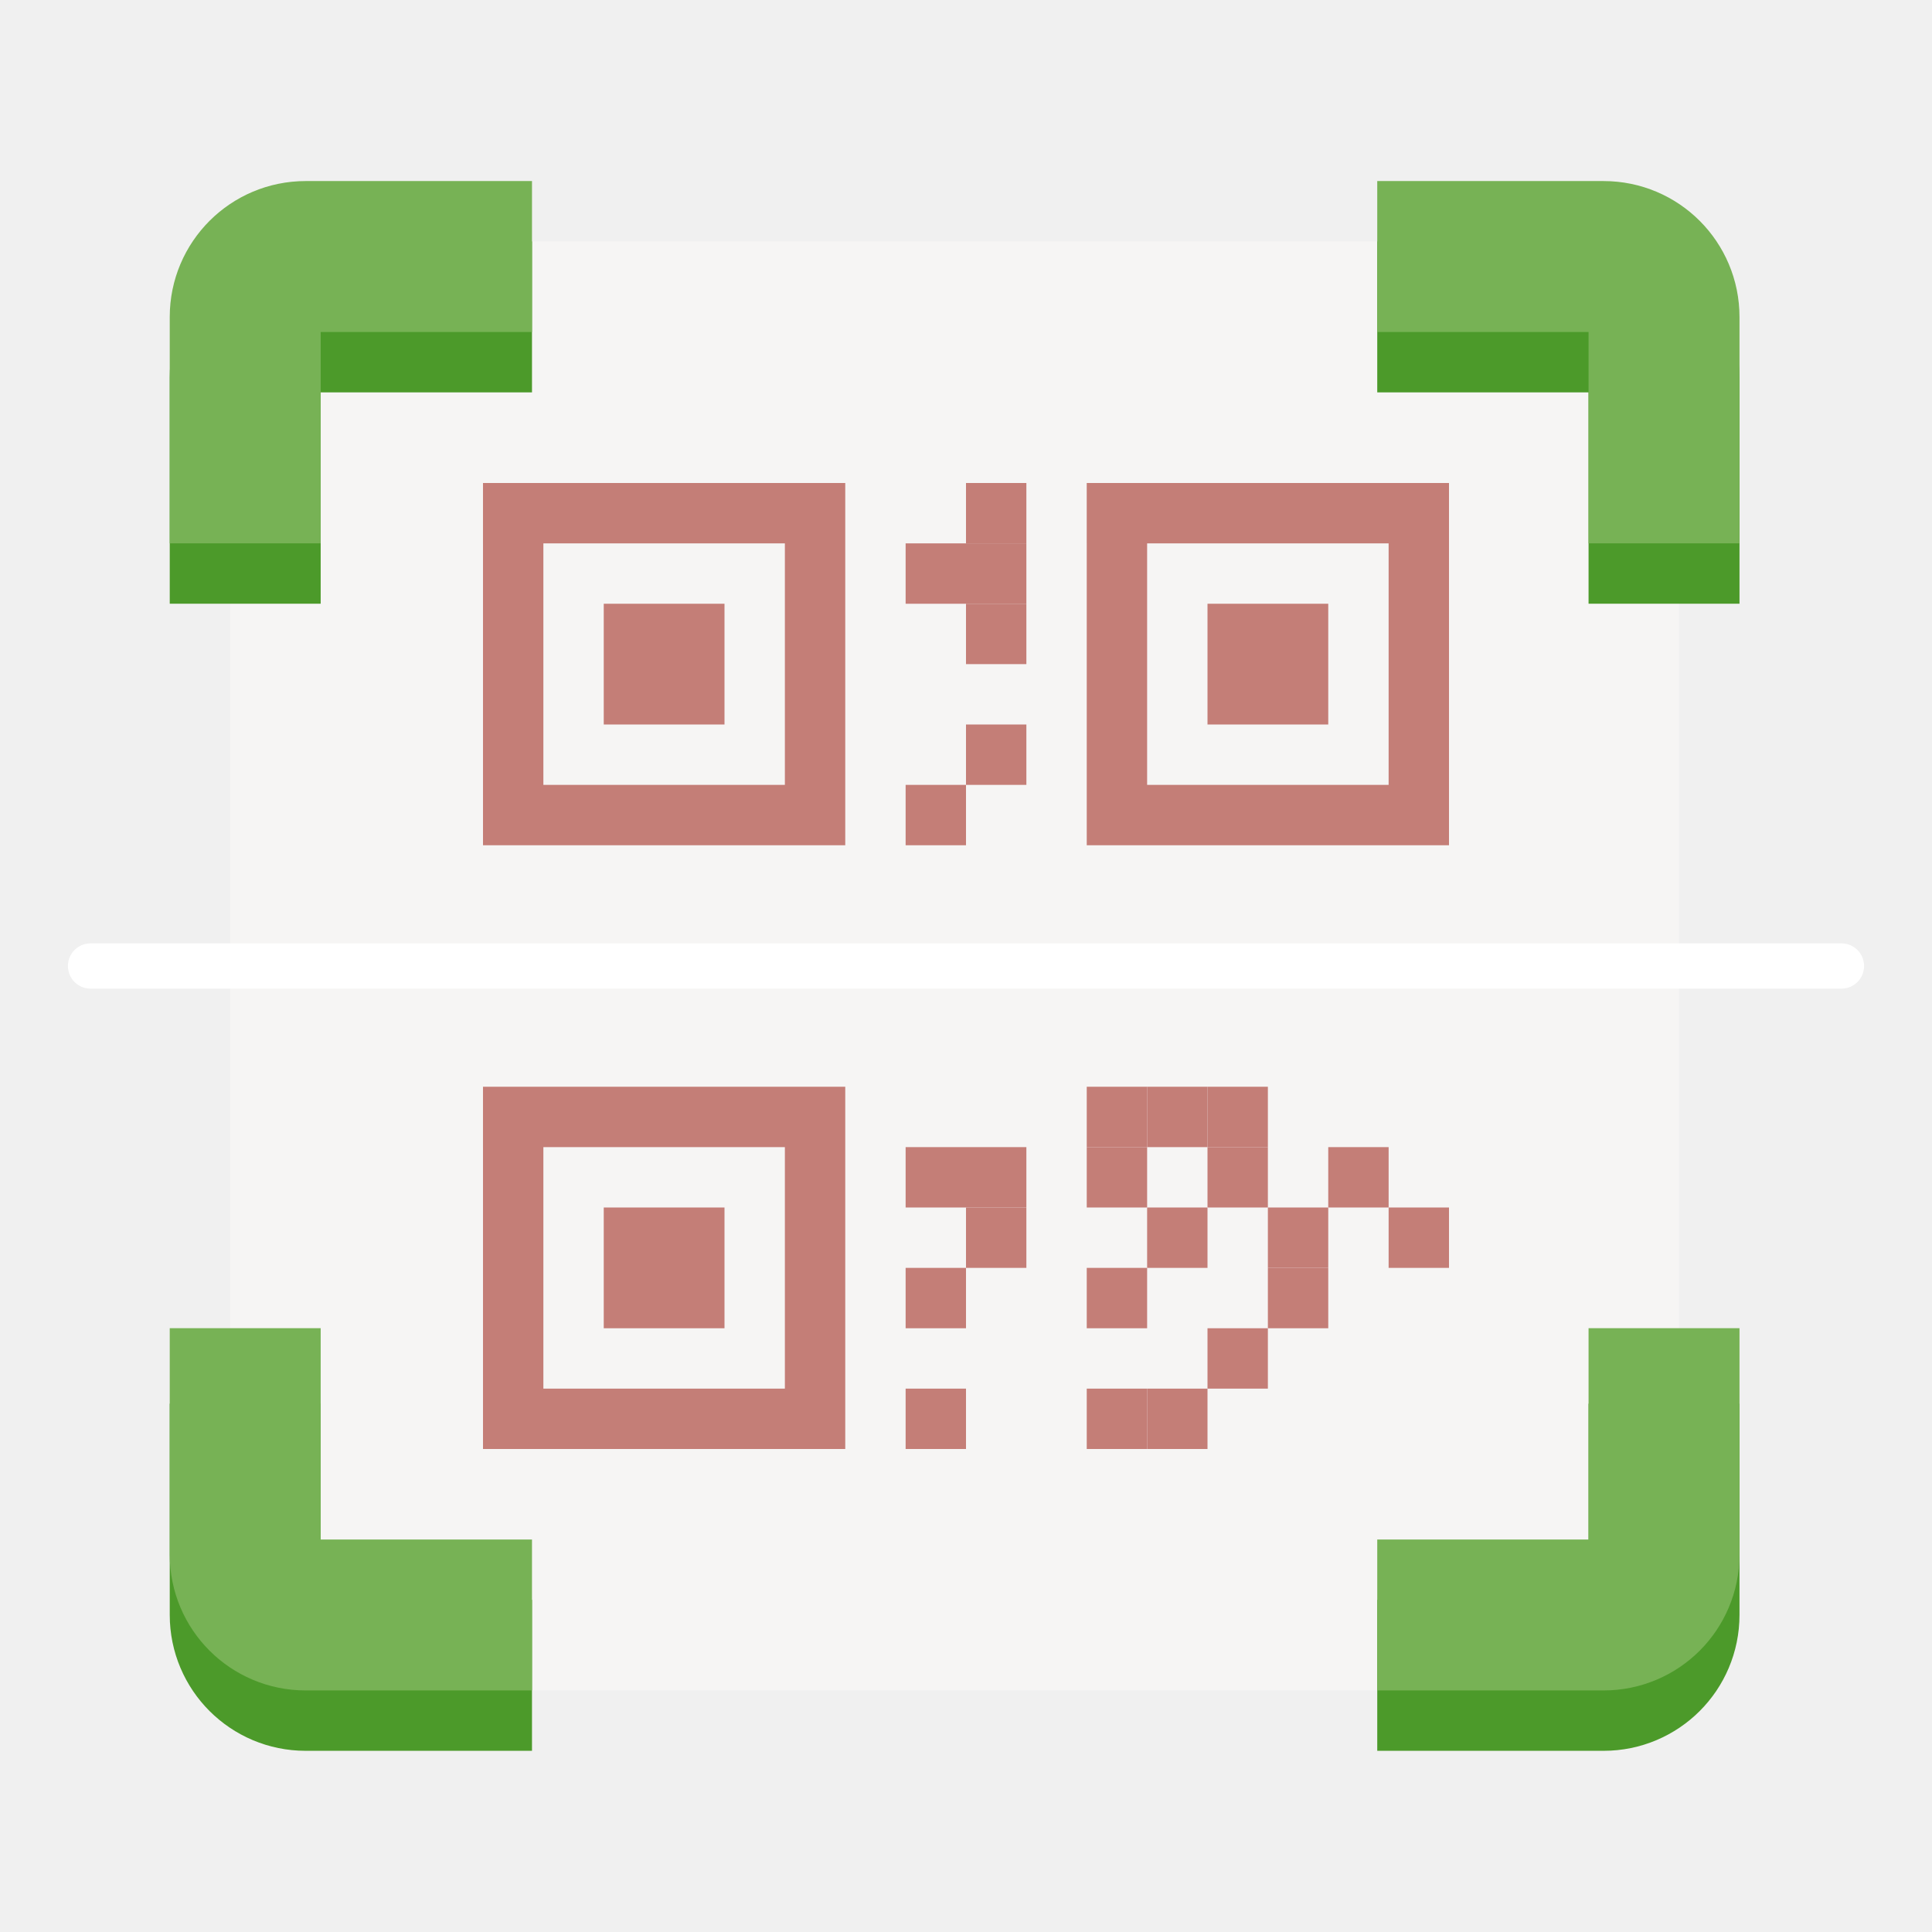
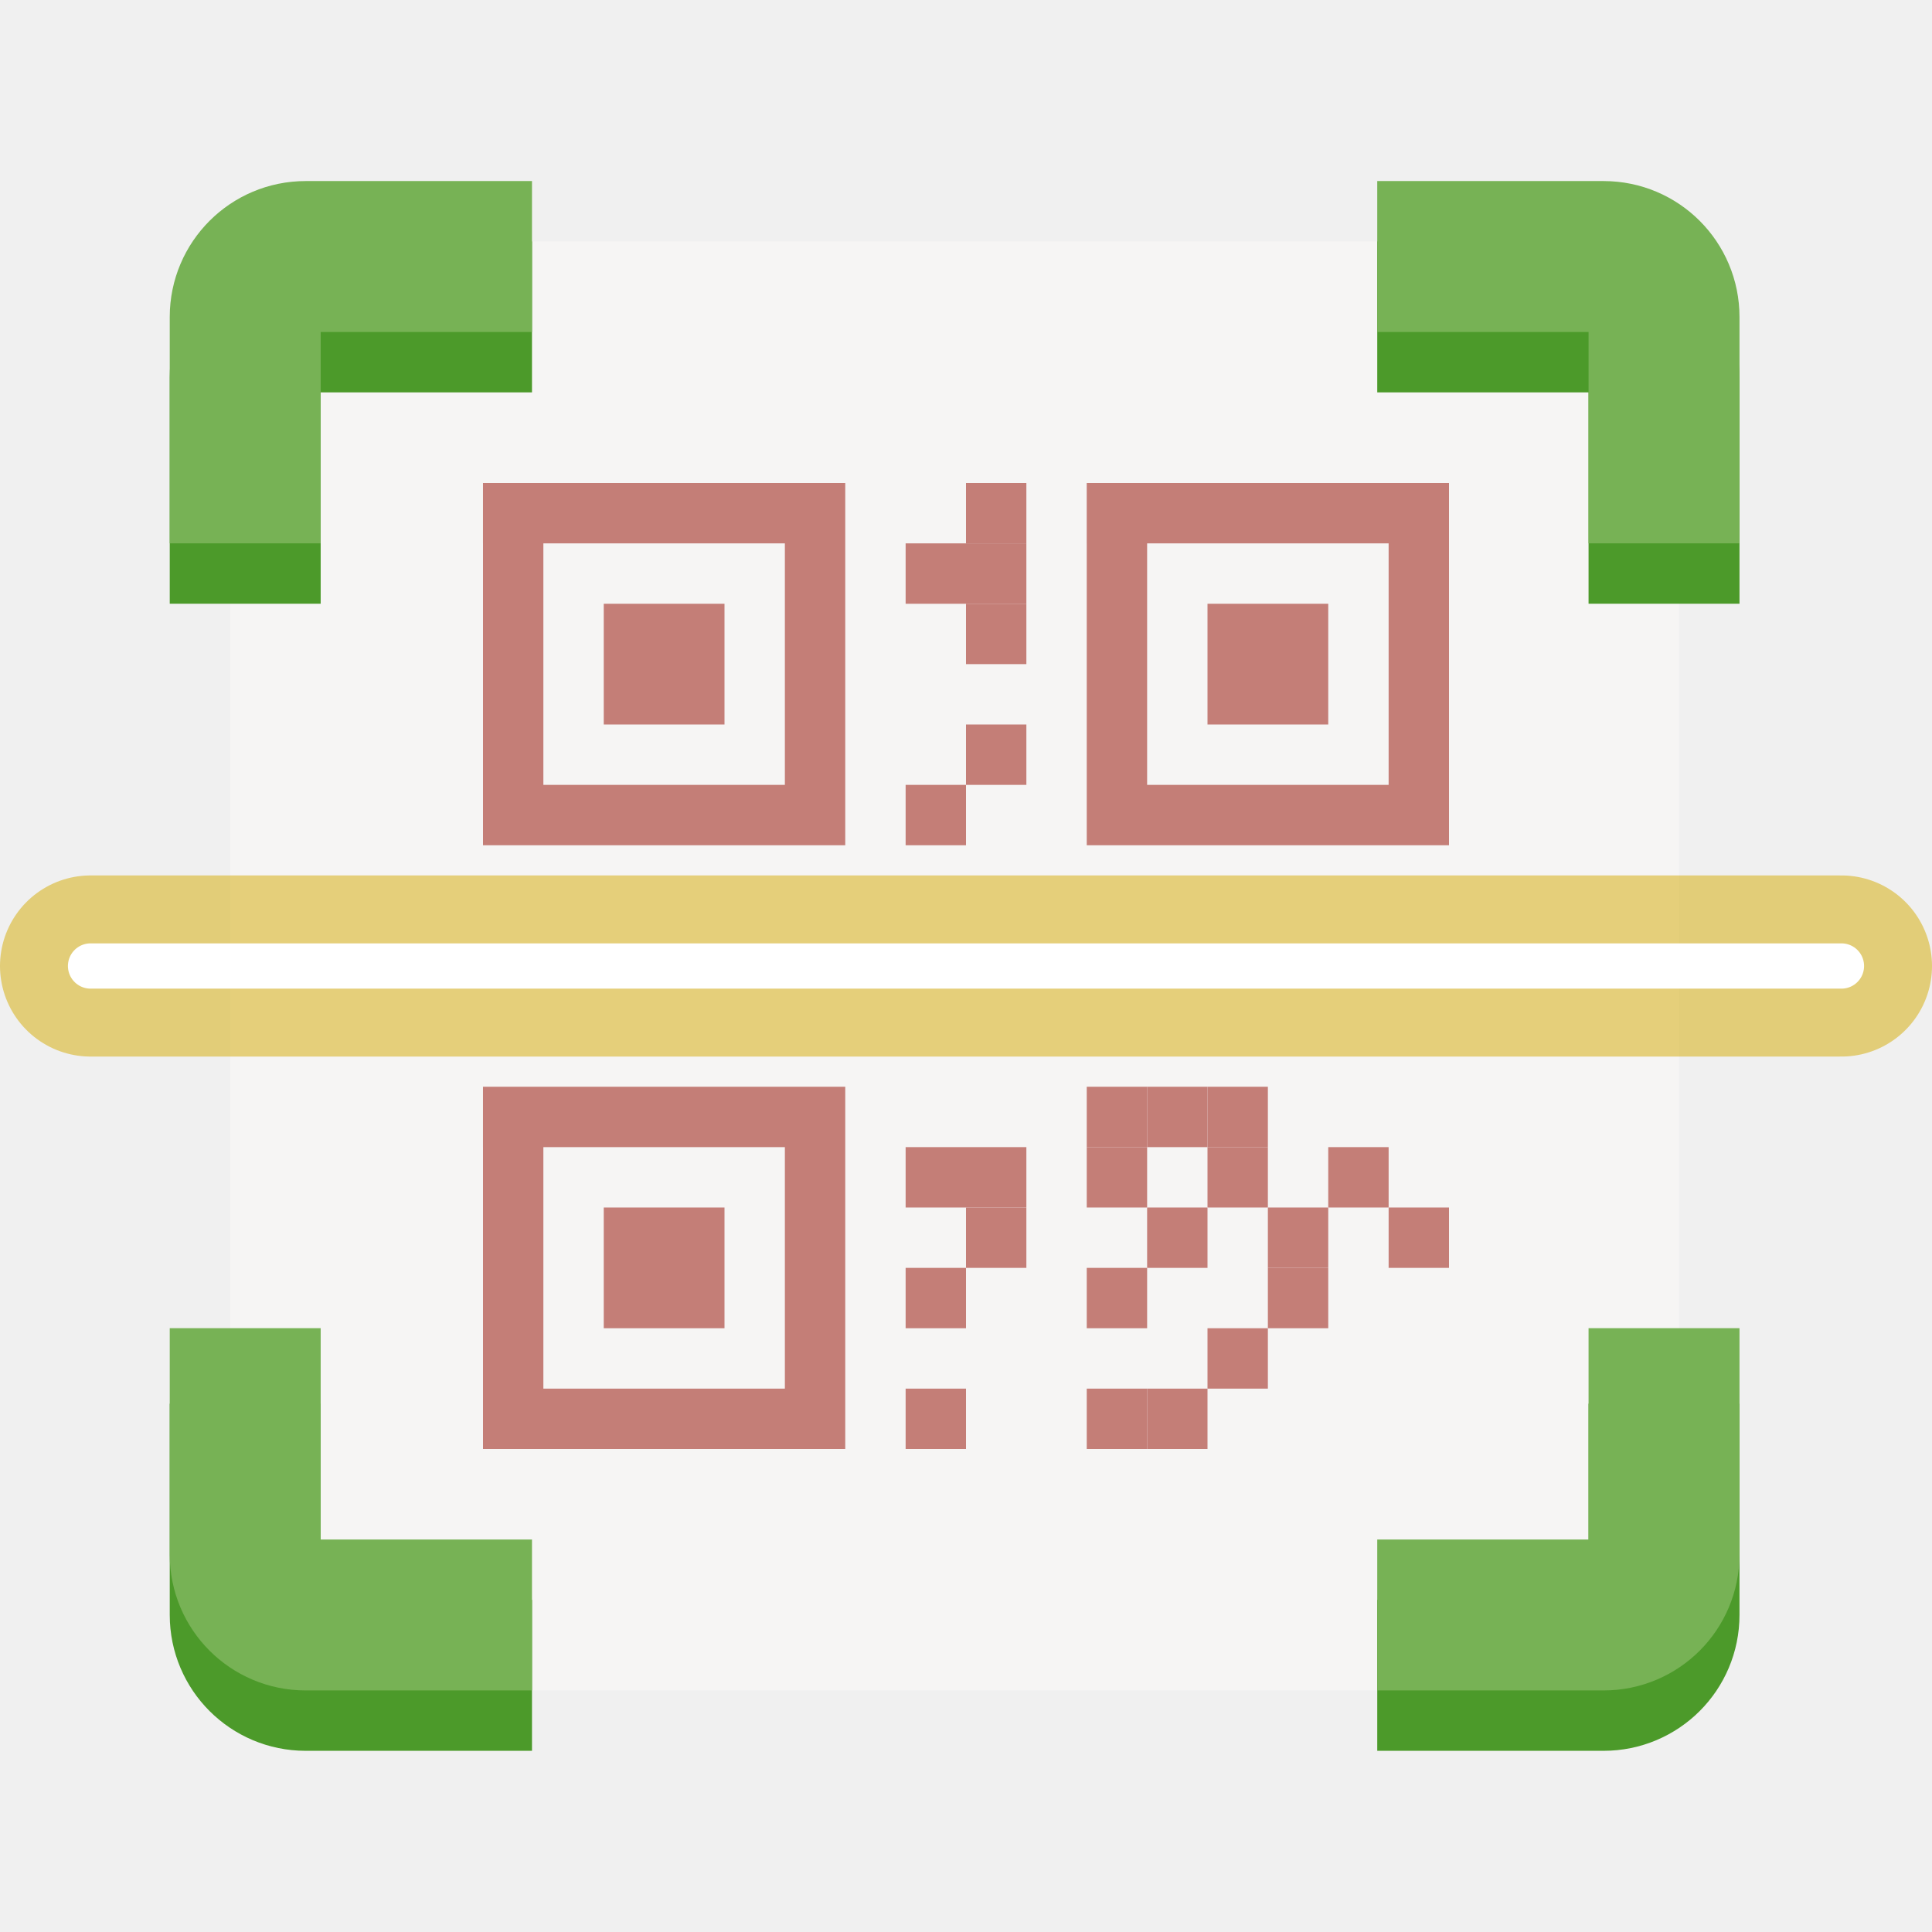
<svg xmlns="http://www.w3.org/2000/svg" height="128px" viewBox="0 0 128 128" width="128px" version="1.1" id="svg49">
  <defs id="defs49" />
  <filter id="a" height="1" width="1" x="0" y="0">
    <feColorMatrix color-interpolation-filters="sRGB" values="0 0 0 0 1 0 0 0 0 1 0 0 0 0 1 0 0 0 1 0" id="feColorMatrix1" />
  </filter>
  <mask id="b">
    <g filter="url(#a)" id="g1">
      <rect fill-opacity="0.5" height="153.6" width="153.6" x="-12.8" y="-12.8" id="rect1" />
    </g>
  </mask>
  <clipPath id="c">
    <rect height="152" width="192" id="rect2" />
  </clipPath>
-   <mask id="d">
+   <mask maskUnits="userSpaceOnUse" x="-12.8" y="-12.8" width="153.6" height="153.6" id="d">
    <g filter="url(#a)" id="g3">
      <rect fill-opacity="0.5" height="153.6" width="153.6" x="-12.8" y="-12.8" id="rect3" />
    </g>
  </mask>
  <clipPath id="e">
    <rect height="152" width="192" id="rect4" />
  </clipPath>
  <mask id="f">
    <g filter="url(#a)" id="g5">
      <rect fill-opacity="0.558" height="153.6" width="153.6" x="-12.8" y="-12.8" id="rect5" />
    </g>
  </mask>
  <clipPath id="g">
    <rect height="152" width="192" id="rect6" />
  </clipPath>
  <g mask="url(#b)" id="g7">
    <g clip-path="url(#c)" transform="matrix(1 0 0 1 -8 -16)" id="g6">
      <path d="m 169 22 v 0.969 h -1 v 1.031 h 16 v -2 h -1.023 v 0.969 h -0.969 v -0.969 h -1.023 v 0.969 h -0.977 v -0.969 h -1.008 v 0.969 h -1 v -0.969 h -1.02 v 0.969 h -0.98 v -0.969 h -1.023 v 0.969 h -0.969 v -0.969 h -1.023 v 0.969 h -0.977 v -0.969 h -1.008 v 0.969 h -0.977 v -0.969 z m 0 0" id="path6" />
    </g>
  </g>
  <path d="m 22.027 15.996 h 82.441 c 3.742 0 6.777 3.699 6.777 8.258 v 79.484 c 0 4.562 -3.035 8.258 -6.777 8.258 h -82.441 c -3.742 0 -6.781 -3.695 -6.781 -8.258 v -79.484 c 0 -4.559 3.039 -8.258 6.781 -8.258 z m 0 0" fill="#f6f5f4" id="path7" />
  <g fill="none" stroke-width="10" id="g15">
    <path d="m 111.002 211.999 v -15 c 0 -2.207 -1.793 -4 -4 -4 h -15" stroke="#4c9a2a" transform="matrix(-1 0 0 1 127.248 -172.0033)" id="path8" />
    <path d="m 111.002 207.999 v -15 c 0 -2.207 -1.793 -4 -4 -4 h -15" stroke="#77b255" transform="matrix(-1 0 0 1 127.248 -172.0033)" id="path9" />
    <path d="m 110.246 39.996 v -15 c 0 -2.207 -1.789 -4 -4 -4 h -15" stroke="#4c9a2a" id="path10" />
    <path d="m 110.246 35.996 v -15 c 0 -2.207 -1.789 -4 -4 -4 h -15" stroke="#77b255" id="path11" />
    <path d="m 111.002 207.001 v -14 c 0 -2.211 -1.793 -4 -4 -4 h -15" stroke="#4c9a2a" transform="matrix(-1 0 -0 -1 127.248 299.9967)" id="path12" />
    <path d="m 111.002 212.001 v -15 c 0 -2.211 -1.793 -4 -4 -4 h -15" stroke="#77b255" transform="matrix(-1 0 -0 -1 127.248 299.9967)" id="path13" />
    <path d="m 110.998 207.001 v -14 c 0 -2.211 -1.789 -4 -4 -4 h -15" stroke="#4c9a2a" transform="matrix(1 0 0 -1 -0.751999 299.9967)" id="path14" />
    <path d="m 110.998 212.001 v -15 c 0 -2.211 -1.789 -4 -4 -4 h -15" stroke="#77b255" transform="matrix(1 0 0 -1 -0.751999 299.9967)" id="path15" />
  </g>
  <g mask="url(#d)" id="g17">
    <g clip-path="url(#e)" transform="matrix(1 0 0 1 -8 -16)" id="g16">
      <path d="m -13.167 261.913 h 116" fill="none" stroke="#bcb026" stroke-linecap="round" stroke-linejoin="round" stroke-width="12" transform="matrix(1 0 0 1 27.16706 -181.9129)" id="path16" style="stroke:#d4aa00;stroke-opacity:1" />
    </g>
  </g>
  <path d="m 6 64 h 116" fill="none" stroke="#ffffff" stroke-linecap="round" stroke-linejoin="round" stroke-width="3" id="path17" />
  <g mask="url(#f)" id="g49">
    <g clip-path="url(#g)" transform="matrix(1 0 0 1 -8 -16)" fill="#9c1e14" id="g48">
      <path d="m 80 88 h 4 v 4 h -4 z m 0 0" id="path18" />
      <path d="m 80 92 h 4 v 4 h -4 z m 0 0" id="path19" />
      <path d="m 84 88 h 4 v 4 h -4 z m 0 0" id="path20" />
      <path d="m 88 88 h 4 v 4 h -4 z m 0 0" id="path21" />
      <path d="m 88 92 h 4 v 4 h -4 z m 0 0" id="path22" />
      <path d="m 84 96 h 4 v 4 h -4 z m 0 0" id="path23" />
      <path d="m 80 100 h 4 v 4 h -4 z m 0 0" id="path24" />
      <path d="m 92 96 h 4 v 4 h -4 z m 0 0" id="path25" />
      <path d="m 96 92 h 4 v 4 h -4 z m 0 0" id="path26" />
      <path d="m 92 100 h 4 v 4 h -4 z m 0 0" id="path27" />
      <path d="m 88 104 h 4 v 4 h -4 z m 0 0" id="path28" />
      <path d="m 84 108 h 4 v 4 h -4 z m 0 0" id="path29" />
      <path d="m 80 108 h 4 v 4 h -4 z m 0 0" id="path30" />
      <path d="m 100 96 h 4 v 4 h -4 z m 0 0" id="path31" />
      <path d="m 88 56 h 8 v 8 h -8 z m 0 0" id="path32" />
      <path d="m 54.833 231.913 v 20 h 20 v -20 z m 0 0" fill="none" stroke="#9c1e14" stroke-linecap="square" stroke-width="4" transform="matrix(1 0 0 1 27.16706 -181.9129)" id="path33" />
      <path d="m 48 56 h 8 v 8 h -8 z m 0 0" id="path34" />
      <path d="m 14.833 231.913 v 20 h 20 v -20 z m 0 0" fill="none" stroke="#9c1e14" stroke-linecap="square" stroke-width="4" transform="matrix(1 0 0 1 27.16706 -181.9129)" id="path35" />
      <path d="m 48 96 h 8 v 8 h -8 z m 0 0" id="path36" />
      <path d="m 14.833 271.913 v 20 h 20 v -20 z m 0 0" fill="none" stroke="#9c1e14" stroke-linecap="square" stroke-width="4" transform="matrix(1 0 0 1 27.16706 -181.9129)" id="path37" />
      <path d="m 68 68 h 4 v 4 h -4 z m 0 0" id="path38" />
      <path d="m 72 64 h 4 v 4 h -4 z m 0 0" id="path39" />
      <path d="m 68 52 h 4 v 4 h -4 z m 0 0" id="path40" />
      <path d="m 72 48 h 4 v 4 h -4 z m 0 0" id="path41" />
      <path d="m 72 52 h 4 v 4 h -4 z m 0 0" id="path42" />
      <path d="m 72 56 h 4 v 4 h -4 z m 0 0" id="path43" />
      <path d="m 68 108 h 4 v 4 h -4 z m 0 0" id="path44" />
      <path d="m 68 100 h 4 v 4 h -4 z m 0 0" id="path45" />
      <path d="m 72 96 h 4 v 4 h -4 z m 0 0" id="path46" />
      <path d="m 72 92 h 4 v 4 h -4 z m 0 0" id="path47" />
      <path d="m 68 92 h 4 v 4 h -4 z m 0 0" id="path48" />
    </g>
  </g>
</svg>
